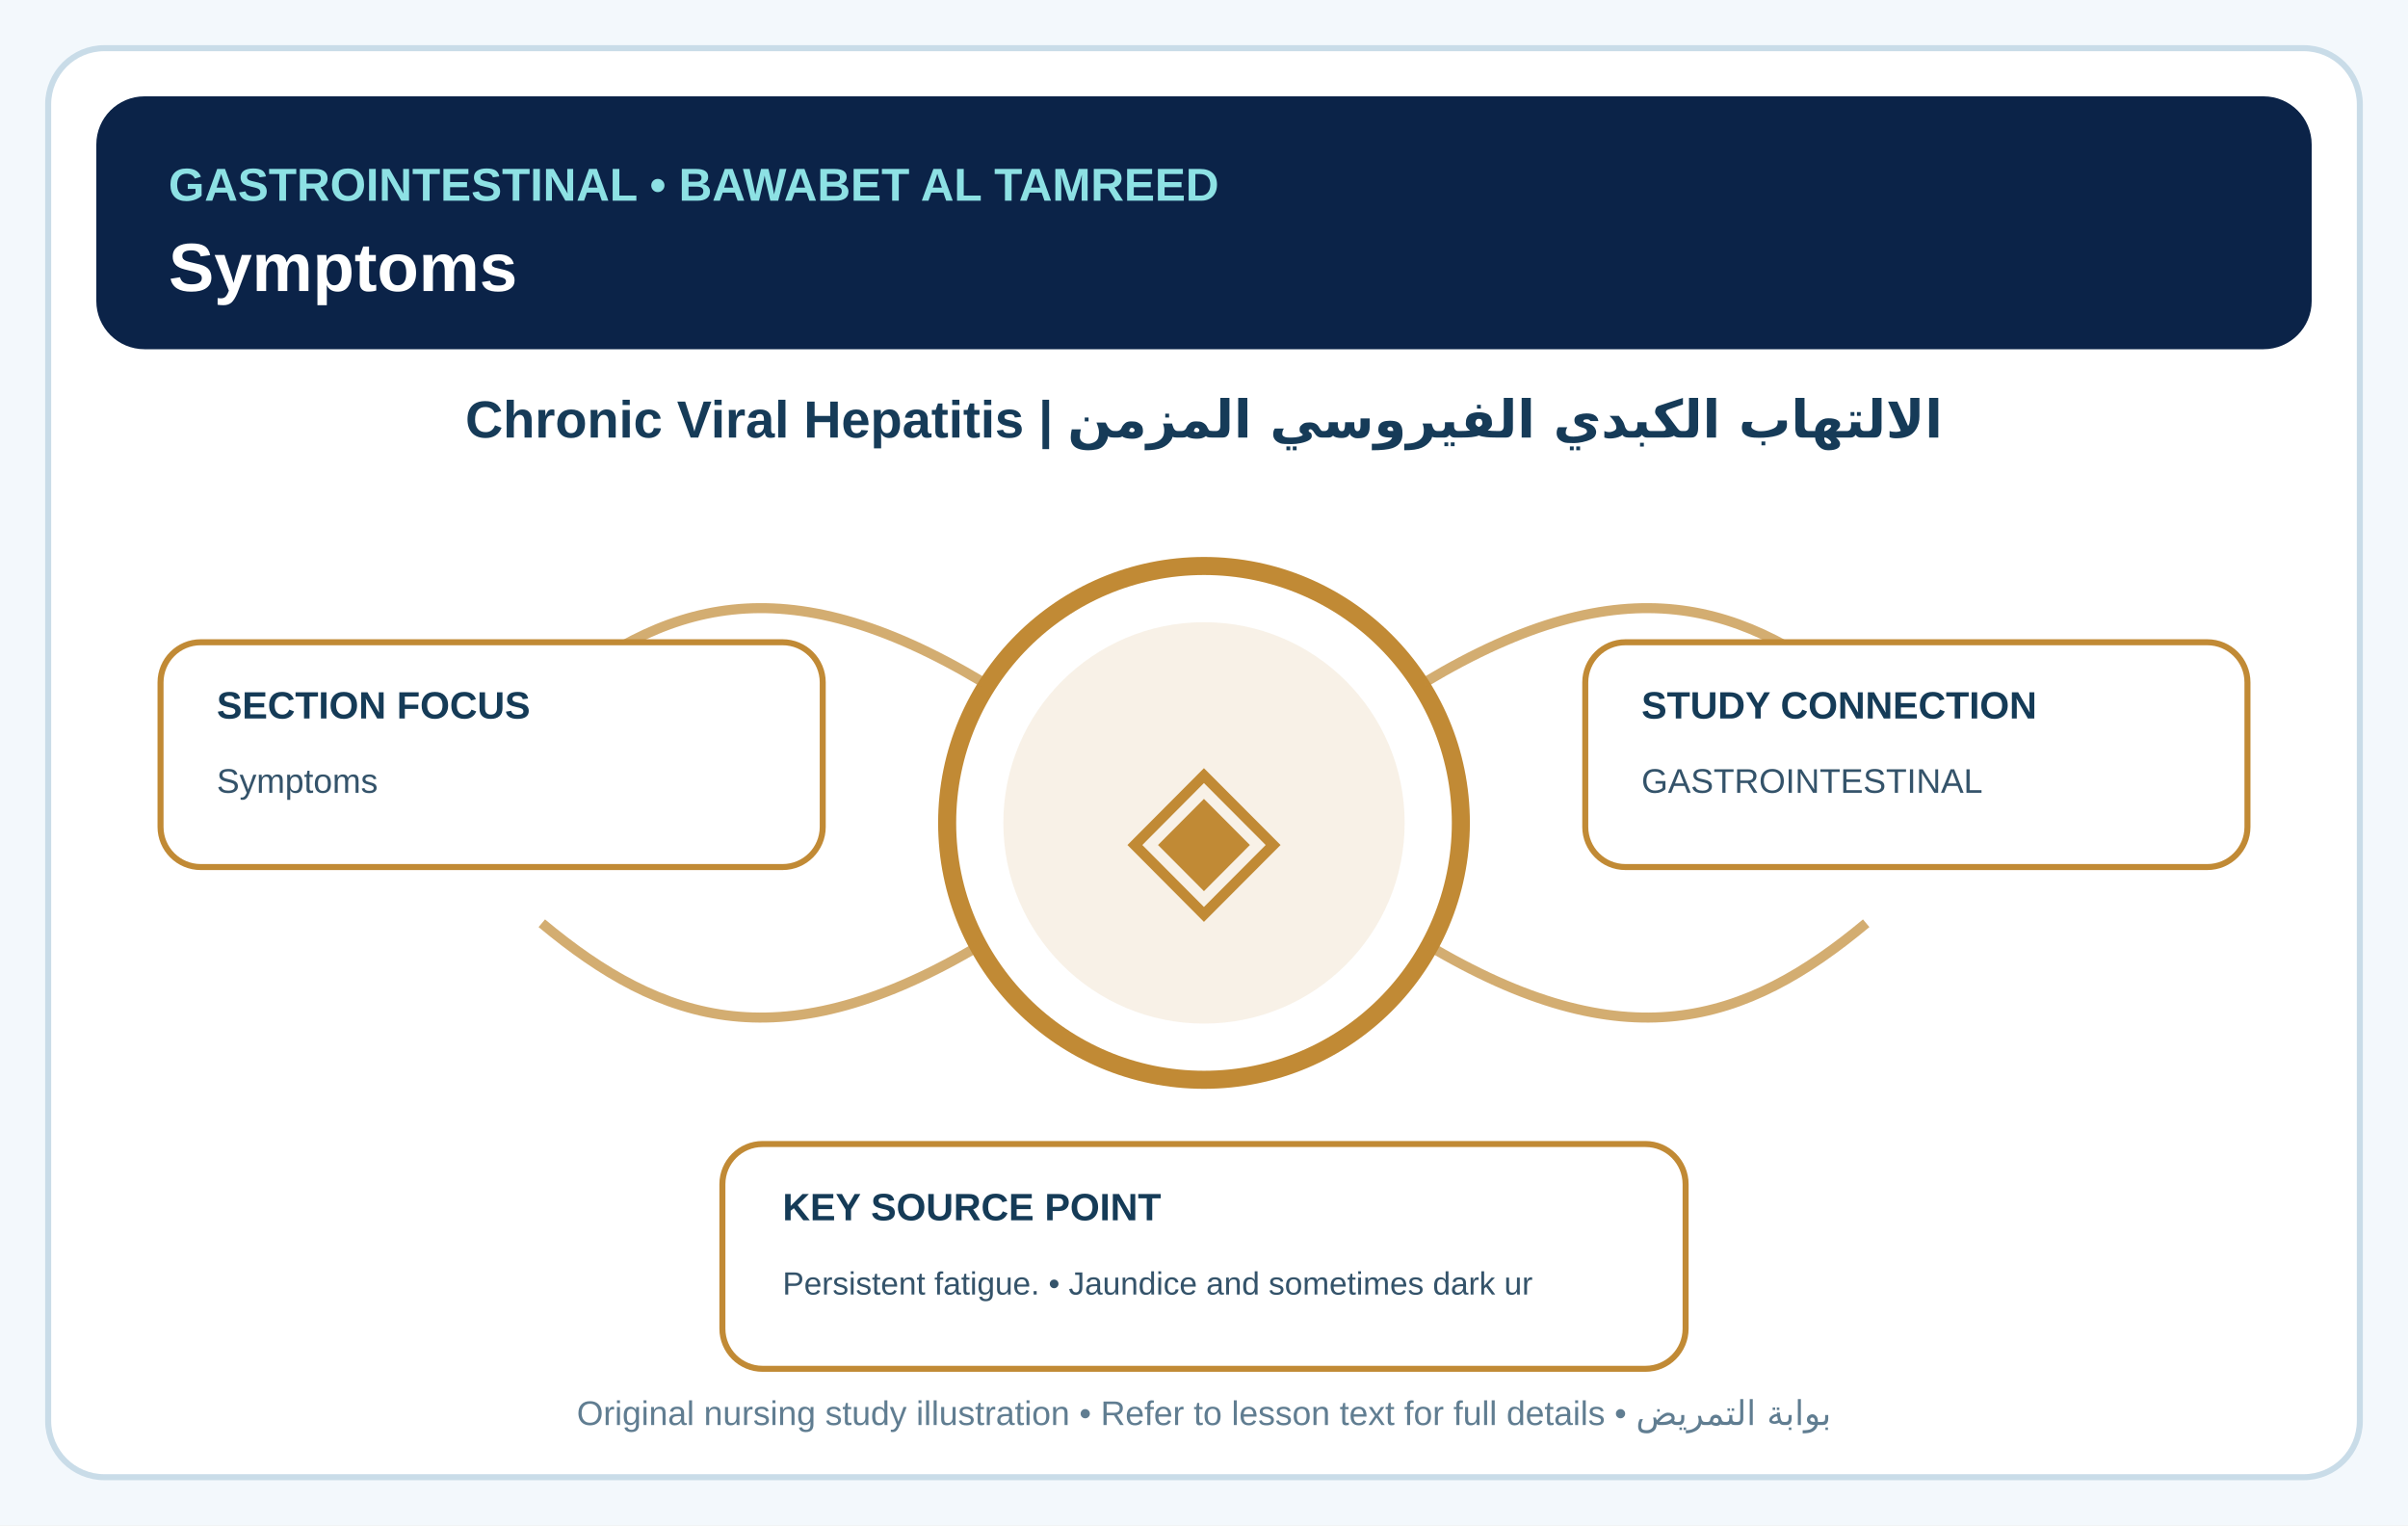
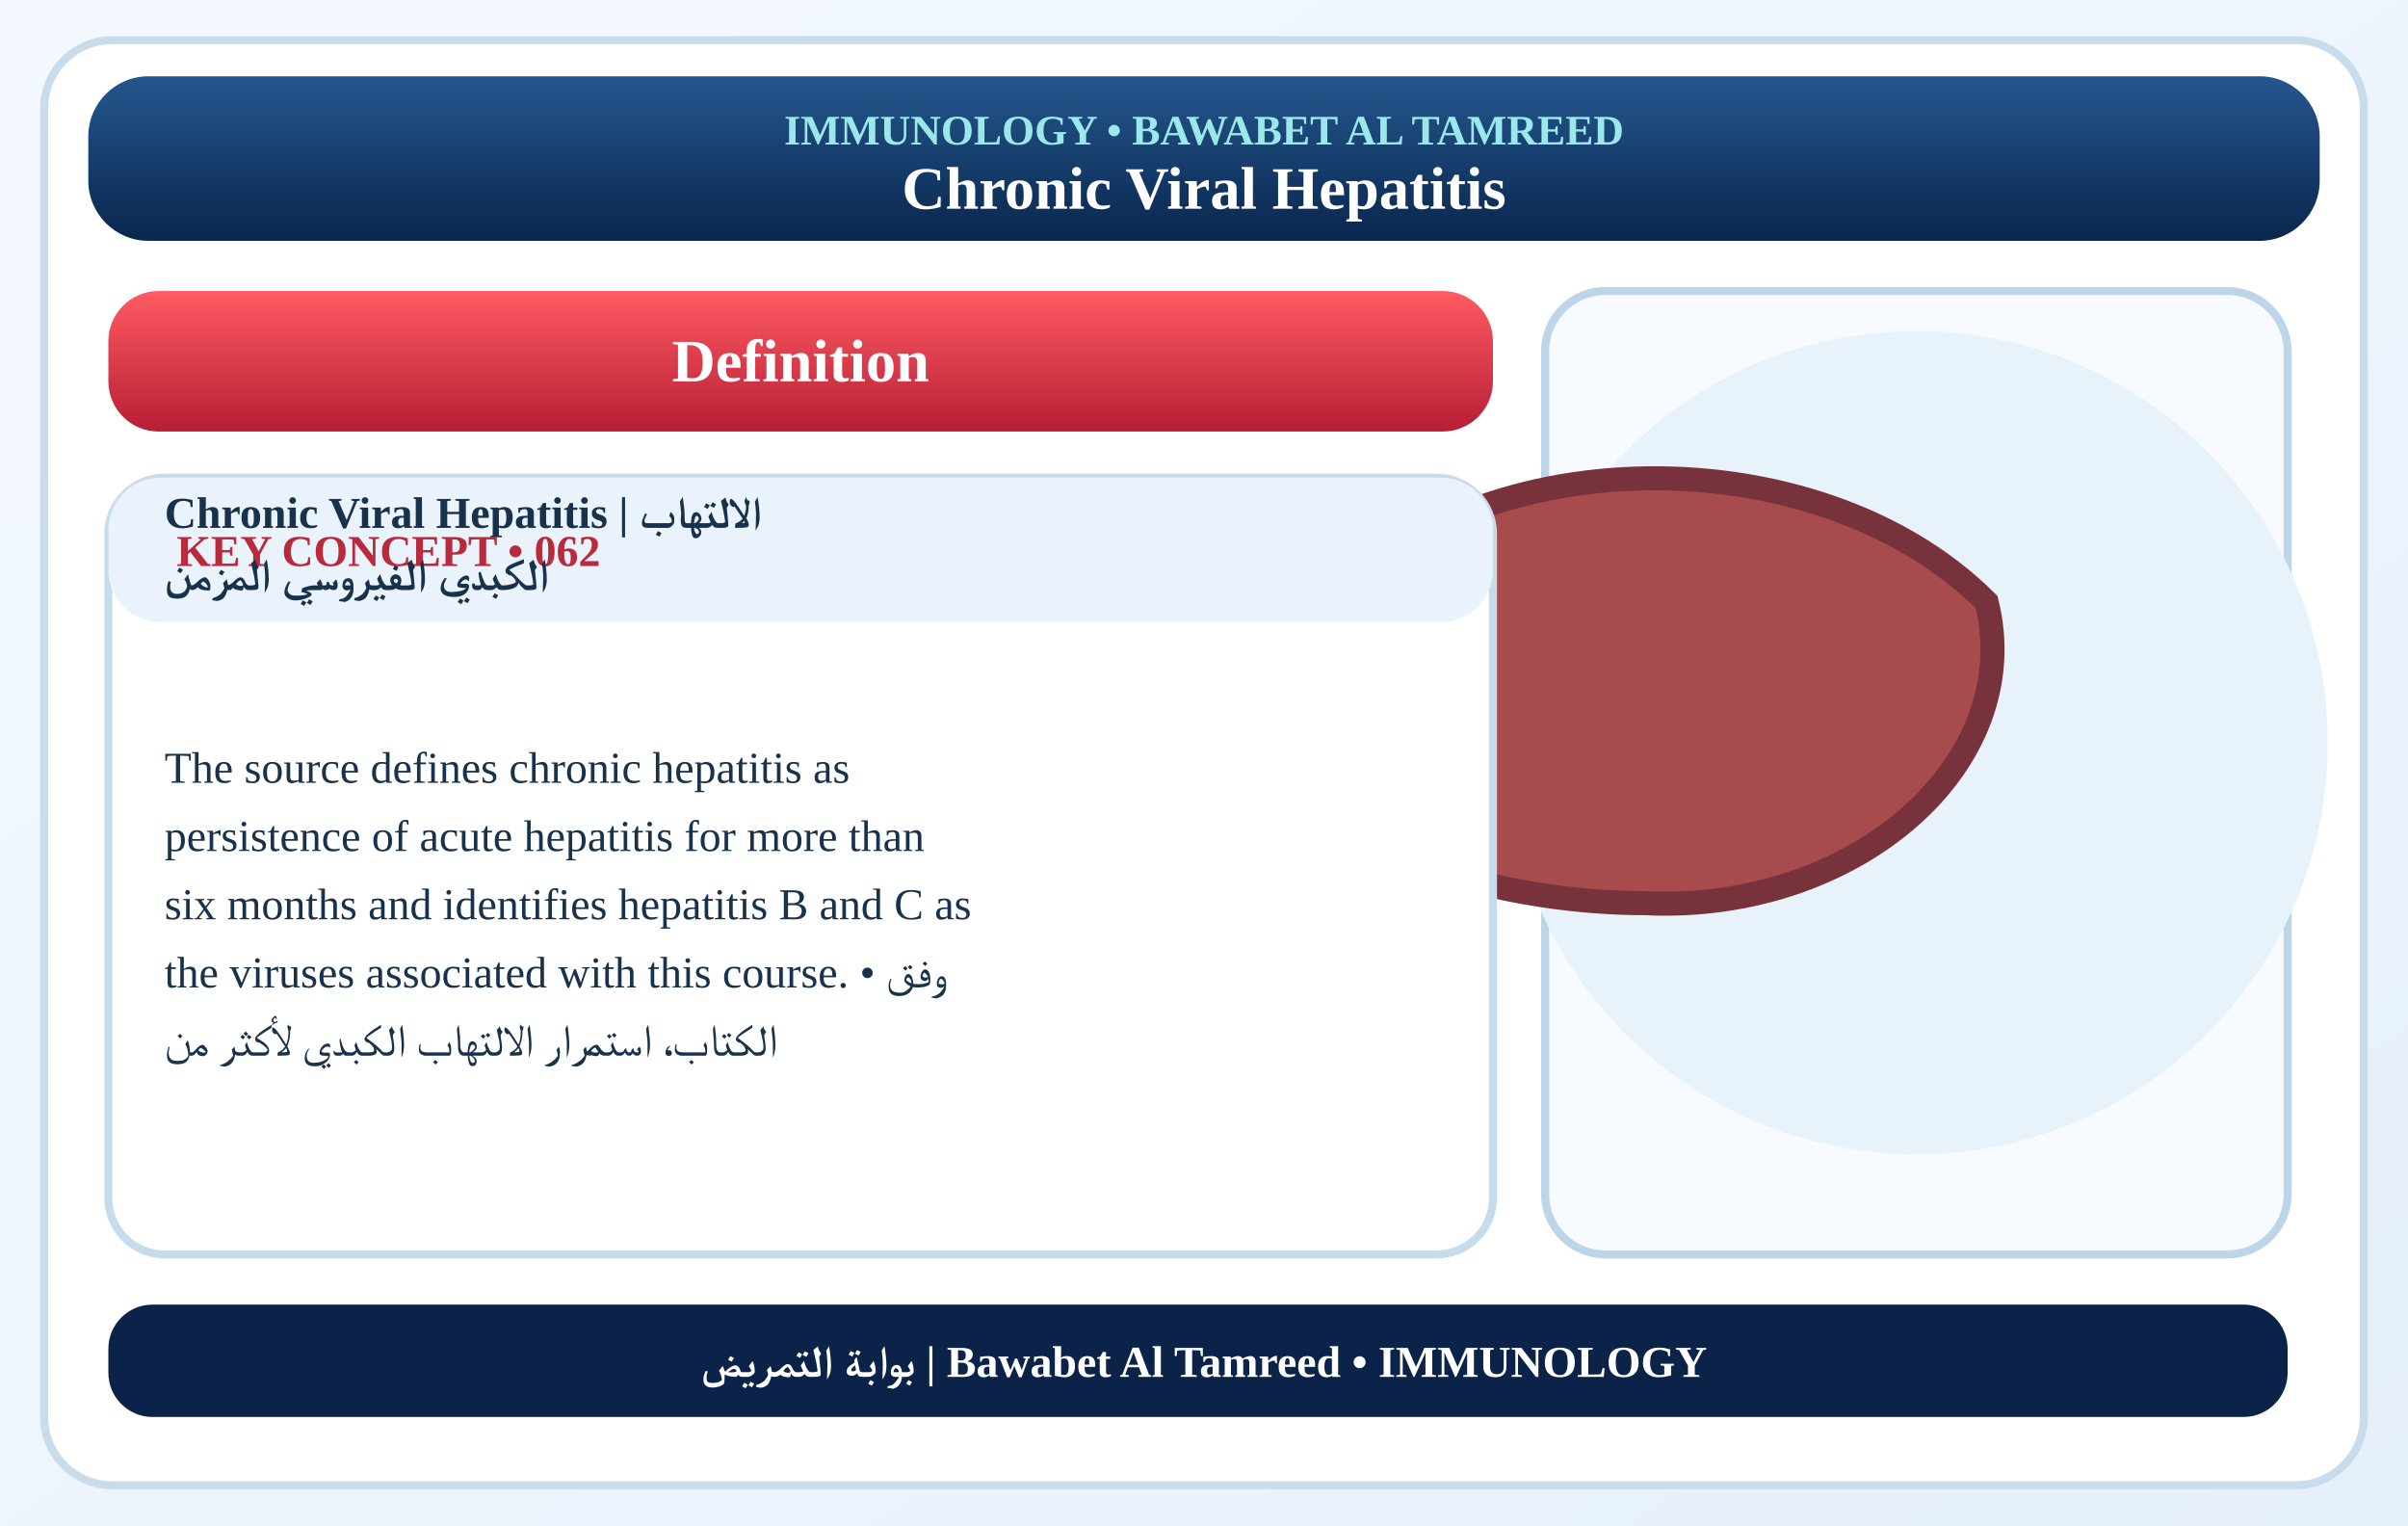
<svg xmlns="http://www.w3.org/2000/svg" width="1200" height="760" viewBox="0 0 1200 760">
-   <rect width="1200" height="760" fill="#f3f8fc" />
-   <rect x="24" y="24" width="1152" height="712" rx="28" fill="#fff" stroke="#c9dce8" stroke-width="3" />
-   <rect x="48" y="48" width="1104" height="126" rx="24" fill="#0b2348" />
-   <text x="84" y="100" fill="#8de1e4" font-family="Arial,sans-serif" font-size="23" font-weight="700">GASTROINTESTINAL • BAWABET AL TAMREED</text>
-   <text x="84" y="145" fill="#fff" font-family="Arial,sans-serif" font-size="34" font-weight="700">Symptoms</text>
-   <text x="600" y="218" text-anchor="middle" fill="#163b58" font-family="Arial,sans-serif" font-size="26" font-weight="700">Chronic Viral Hepatitis | الالتهاب الكبدي الفيروسي المزمن</text>
-   <circle cx="600" cy="410" r="128" fill="#fff" stroke="#c18a35" stroke-width="9" />
-   <circle cx="600" cy="410" r="100" fill="#c18a35" opacity=".12" />
-   <text x="600" y="447" text-anchor="middle" fill="#c18a35" font-family="Arial,sans-serif" font-size="100" font-weight="700">◈</text>
-   <path d="M490 340 C390 280 330 300 270 350 M710 340 C810 280 870 300 930 350 M490 470 C390 530 330 510 270 460 M710 470 C810 530 870 510 930 460" fill="none" stroke="#c18a35" stroke-width="5" opacity=".7" />
-   <rect x="80" y="320" width="330" height="112" rx="20" fill="#fff" stroke="#c18a35" stroke-width="3" />
-   <text x="108" y="358" fill="#153b57" font-family="Arial,sans-serif" font-size="19" font-weight="700">SECTION FOCUS</text>
-   <text x="108" y="395" fill="#34536a" font-family="Arial,sans-serif" font-size="17">Symptoms</text>
-   <rect x="790" y="320" width="330" height="112" rx="20" fill="#fff" stroke="#c18a35" stroke-width="3" />
-   <text x="818" y="358" fill="#153b57" font-family="Arial,sans-serif" font-size="19" font-weight="700">STUDY CONNECTION</text>
-   <text x="818" y="395" fill="#34536a" font-family="Arial,sans-serif" font-size="17">GASTROINTESTINAL</text>
-   <rect x="360" y="570" width="480" height="112" rx="20" fill="#fff" stroke="#c18a35" stroke-width="3" />
-   <text x="390" y="608" fill="#153b57" font-family="Arial,sans-serif" font-size="19" font-weight="700">KEY SOURCE POINT</text>
-   <text x="390" y="645" fill="#34536a" font-family="Arial,sans-serif" font-size="16">Persistent fatigue. • Jaundice and sometimes dark ur</text>
-   <text x="600" y="710" text-anchor="middle" fill="#607d91" font-family="Arial,sans-serif" font-size="17">Original nursing study illustration • Refer to lesson text for full details • بوابة التمريض</text>
+   <defs>
+     <linearGradient id="bg" x2="1" y2="1">
+       <stop stop-color="#f4f9ff" />
+       <stop offset="1" stop-color="#e6f0fa" />
+     </linearGradient>
+     <linearGradient id="navy" x2="0" y2="1">
+       <stop stop-color="#24578e" />
+       <stop offset="1" stop-color="#09264d" />
+     </linearGradient>
+     <linearGradient id="red" x2="0" y2="1">
+       <stop stop-color="#ff5b62" />
+       <stop offset="1" stop-color="#b61e35" />
+     </linearGradient>
+   </defs>
+   <rect width="1200" height="760" fill="url(#bg)" />
+   <rect x="22" y="20" width="1156" height="720" rx="34" fill="#fff" stroke="#c9dceb" stroke-width="4" />
+   <rect x="44" y="38" width="1112" height="82" rx="30" fill="url(#navy)" />
+   <text x="600" y="72" text-anchor="middle" font-size="21" font-weight="700" fill="#9be8ea">IMMUNOLOGY • BAWABET AL TAMREED</text>
+   <text x="600" y="104" text-anchor="middle" font-size="30" font-weight="800" fill="#fff">Chronic Viral Hepatitis</text>
+   <rect x="54" y="145" width="690" height="70" rx="25" fill="url(#red)" />
+   <text x="399" y="190" text-anchor="middle" font-size="30" font-weight="800" fill="#fff">Definition</text>
+   <rect x="770" y="145" width="370" height="480" rx="30" fill="#f7fbff" stroke="#bcd5e8" stroke-width="4" />
+   <circle cx="955" cy="370" r="205" fill="#e7f2fa" />
+   <path d="M650 320 C710 220 900 210 990 300 C1010 380 925 455 820 450 C740 450 650 420 630 370Z" fill="#a84b4c" stroke="#78323b" stroke-width="12" />
+   <rect x="54" y="238" width="690" height="387" rx="28" fill="#fff" stroke="#c7dceb" stroke-width="4" />
+   <rect x="54" y="238" width="690" height="72" rx="26" fill="#eaf3fb" />
+   <text x="88" y="282" font-size="22" font-weight="800" fill="#b82a3c">KEY CONCEPT • 062</text>
+   <text x="82" y="263" font-size="22" font-weight="700" fill="#18324c">Chronic Viral Hepatitis | الالتهاب</text>
+   <text x="82" y="294" font-size="22" font-weight="700" fill="#18324c">الكبدي الفيروسي المزمن</text>
+   <text x="82" y="390" font-size="22" fill="#18324c">The source defines chronic hepatitis as</text>
+   <text x="82" y="424" font-size="22" fill="#18324c">persistence of acute hepatitis for more than</text>
+   <text x="82" y="458" font-size="22" fill="#18324c">six months and identifies hepatitis B and C as</text>
+   <text x="82" y="492" font-size="22" fill="#18324c">the viruses associated with this course. • وفق</text>
+   <text x="82" y="526" font-size="22" fill="#18324c">الكتاب، استمرار الالتهاب الكبدي لأكثر من</text>
+   <rect x="54" y="650" width="1086" height="56" rx="22" fill="#0b2348" />
+   <text x="600" y="686" text-anchor="middle" font-size="22" font-weight="700" fill="#fff">بوابة التمريض | Bawabet Al Tamreed • IMMUNOLOGY</text>
</svg>
